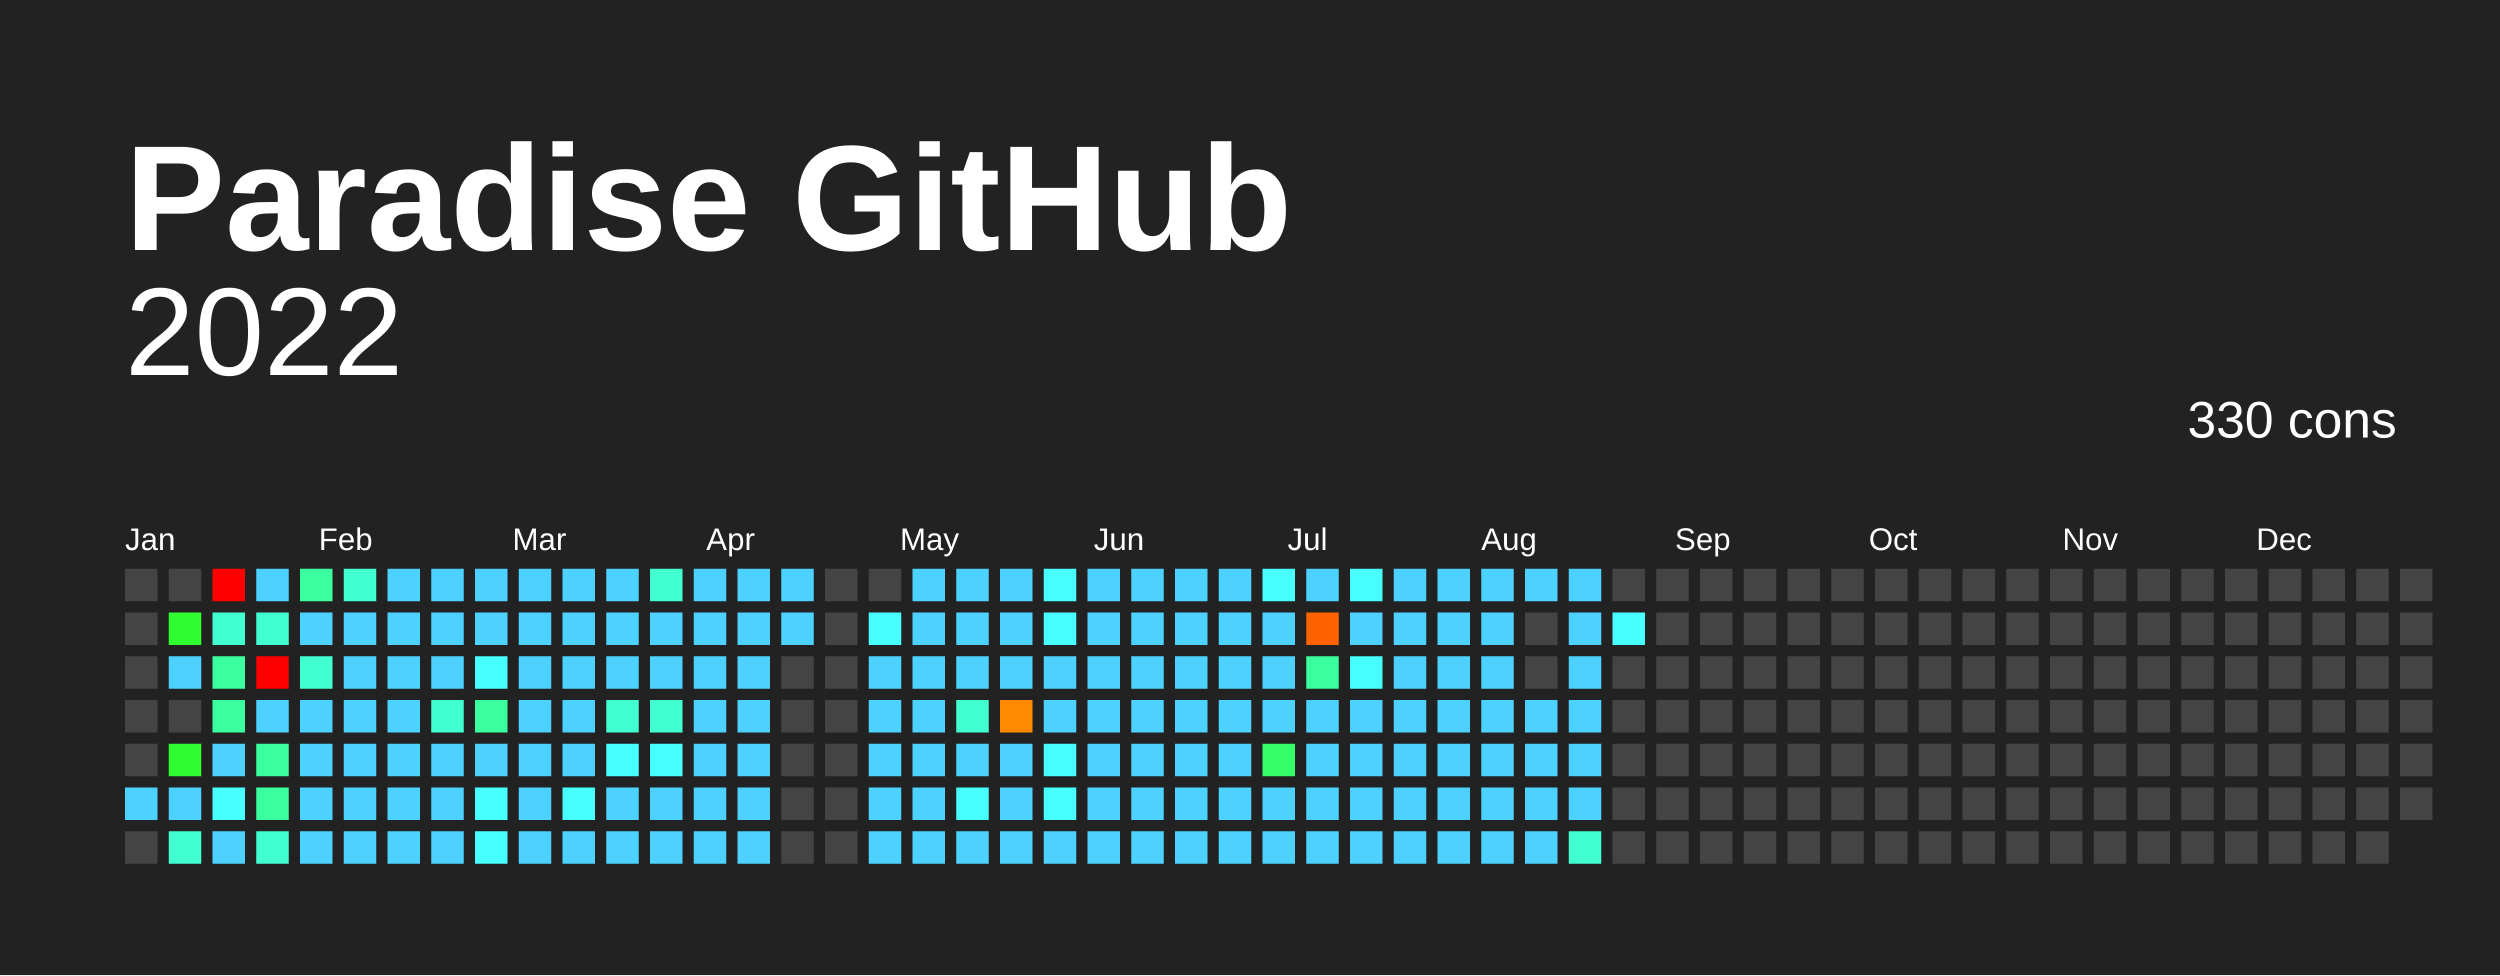
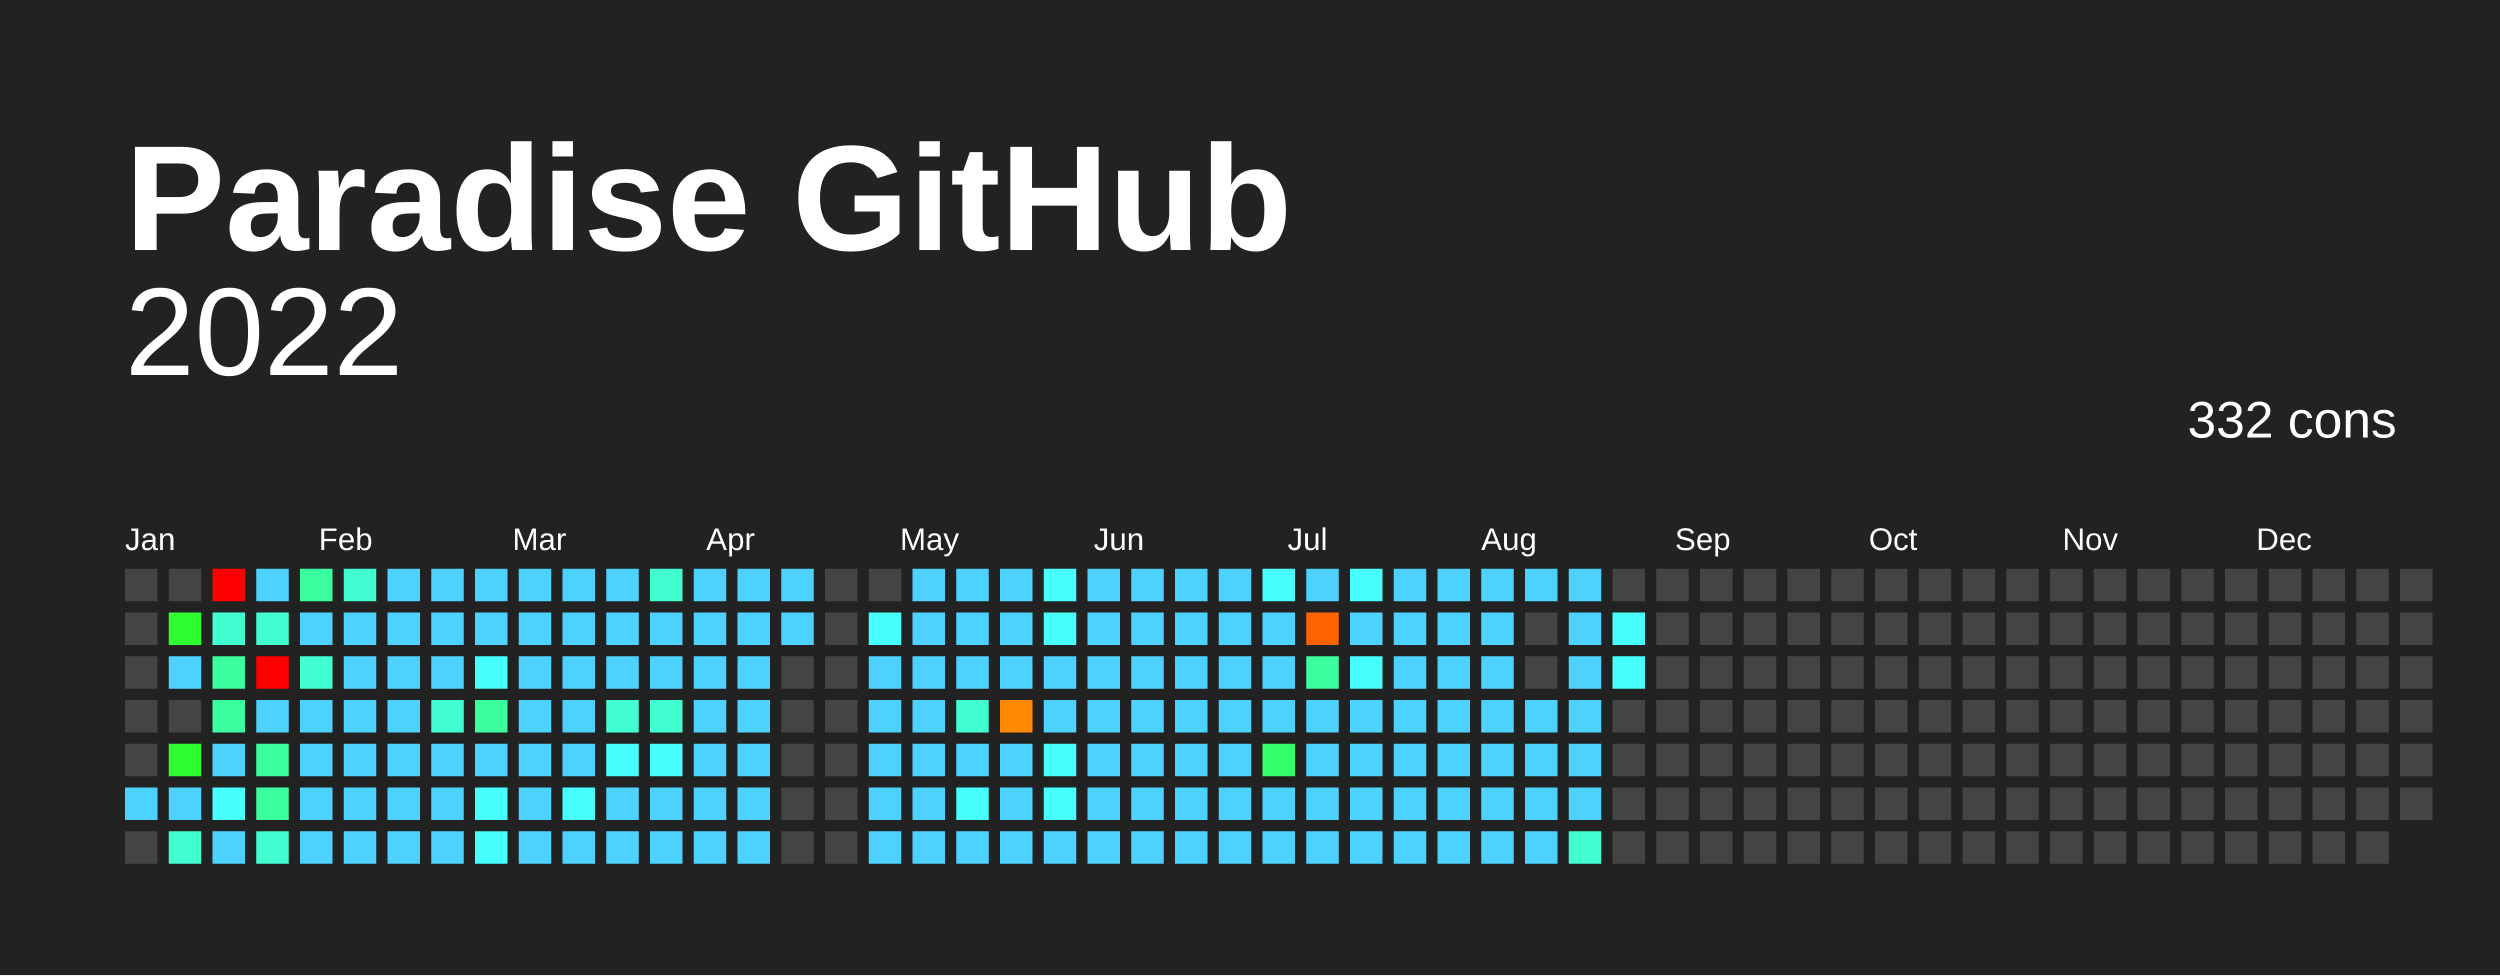
<svg xmlns="http://www.w3.org/2000/svg" baseProfile="full" height="78mm" version="1.1" viewBox="0,0,200,78" width="200mm">
  <defs />
  <rect fill="#222222" height="78" width="200" x="0" y="0" />
  <text fill="#FFFFFF" style="font-size:12px; font-family:Arial; font-weight:bold;" x="10" y="20">Paradise GitHub</text>
  <text alignment-baseline="hanging" fill="#FFFFFF" style="font-size:10.0px; font-family:Arial;" x="10" y="30">2022</text>
-   <text alignment-baseline="hanging" fill="#FFFFFF" style="font-size:4.125px; font-family:Arial;" x="175" y="35">330 cons</text>
+   <text alignment-baseline="hanging" fill="#FFFFFF" style="font-size:4.125px; font-family:Arial;" x="175" y="35">332 cons</text>
  <text fill="#FFFFFF" style="font-size:2.5px; font-family:Arial" x="10.0" y="44">Jan</text>
  <text fill="#FFFFFF" style="font-size:2.5px; font-family:Arial" x="25.5" y="44">Feb</text>
  <text fill="#FFFFFF" style="font-size:2.5px; font-family:Arial" x="41.0" y="44">Mar</text>
  <text fill="#FFFFFF" style="font-size:2.5px; font-family:Arial" x="56.5" y="44">Apr</text>
  <text fill="#FFFFFF" style="font-size:2.5px; font-family:Arial" x="72.0" y="44">May</text>
  <text fill="#FFFFFF" style="font-size:2.5px; font-family:Arial" x="87.5" y="44">Jun</text>
  <text fill="#FFFFFF" style="font-size:2.5px; font-family:Arial" x="103.0" y="44">Jul</text>
  <text fill="#FFFFFF" style="font-size:2.5px; font-family:Arial" x="118.5" y="44">Aug</text>
  <text fill="#FFFFFF" style="font-size:2.5px; font-family:Arial" x="134.0" y="44">Sep</text>
  <text fill="#FFFFFF" style="font-size:2.5px; font-family:Arial" x="149.5" y="44">Oct</text>
  <text fill="#FFFFFF" style="font-size:2.5px; font-family:Arial" x="165.0" y="44">Nov</text>
  <text fill="#FFFFFF" style="font-size:2.5px; font-family:Arial" x="180.5" y="44">Dec</text>
  <rect fill="#444444" height="2.6" width="2.6" x="10.0" y="45.5" />
  <rect fill="#444444" height="2.6" width="2.6" x="10.0" y="49.0" />
  <rect fill="#444444" height="2.6" width="2.6" x="10.0" y="52.5" />
  <rect fill="#444444" height="2.6" width="2.6" x="10.0" y="56.0" />
  <rect fill="#444444" height="2.6" width="2.6" x="10.0" y="59.5" />
  <rect fill="#4dd2ff" height="2.6" width="2.6" x="10.0" y="63.0" />
  <rect fill="#444444" height="2.6" width="2.6" x="10.0" y="66.5" />
  <rect fill="#444444" height="2.6" width="2.6" x="13.5" y="45.5" />
  <rect fill="#2fff30" height="2.6" width="2.6" x="13.5" y="49.0" />
  <rect fill="#4dd2ff" height="2.6" width="2.6" x="13.5" y="52.5" />
  <rect fill="#444444" height="2.6" width="2.6" x="13.5" y="56.0" />
  <rect fill="#2fff30" height="2.6" width="2.6" x="13.5" y="59.5" />
  <rect fill="#4dd2ff" height="2.6" width="2.6" x="13.5" y="63.0" />
  <rect fill="#41ffd0" height="2.6" width="2.6" x="13.5" y="66.5" />
  <rect fill="red" height="2.6" width="2.6" x="17.0" y="45.5" />
  <rect fill="#41ffd0" height="2.6" width="2.6" x="17.0" y="49.0" />
  <rect fill="#3bff9e" height="2.6" width="2.6" x="17.0" y="52.5" />
  <rect fill="#3bff9e" height="2.6" width="2.6" x="17.0" y="56.0" />
  <rect fill="#4dd2ff" height="2.6" width="2.6" x="17.0" y="59.5" />
  <rect fill="#47ffff" height="2.6" width="2.6" x="17.0" y="63.0" />
  <rect fill="#4dd2ff" height="2.6" width="2.6" x="17.0" y="66.5" />
  <rect fill="#4dd2ff" height="2.6" width="2.6" x="20.5" y="45.5" />
  <rect fill="#41ffd0" height="2.6" width="2.6" x="20.5" y="49.0" />
  <rect fill="red" height="2.6" width="2.6" x="20.5" y="52.5" />
  <rect fill="#4dd2ff" height="2.6" width="2.6" x="20.5" y="56.0" />
  <rect fill="#3bff9e" height="2.6" width="2.6" x="20.5" y="59.5" />
  <rect fill="#3bff9e" height="2.6" width="2.6" x="20.5" y="63.0" />
  <rect fill="#41ffd0" height="2.6" width="2.6" x="20.5" y="66.5" />
  <rect fill="#3bff9e" height="2.6" width="2.6" x="24.0" y="45.5" />
  <rect fill="#4dd2ff" height="2.6" width="2.6" x="24.0" y="49.0" />
  <rect fill="#41ffd0" height="2.6" width="2.6" x="24.0" y="52.5" />
  <rect fill="#4dd2ff" height="2.6" width="2.6" x="24.0" y="56.0" />
  <rect fill="#4dd2ff" height="2.6" width="2.6" x="24.0" y="59.5" />
  <rect fill="#4dd2ff" height="2.6" width="2.6" x="24.0" y="63.0" />
  <rect fill="#4dd2ff" height="2.6" width="2.6" x="24.0" y="66.5" />
  <rect fill="#41ffd0" height="2.6" width="2.6" x="27.5" y="45.5" />
  <rect fill="#4dd2ff" height="2.6" width="2.6" x="27.5" y="49.0" />
  <rect fill="#4dd2ff" height="2.6" width="2.6" x="27.5" y="52.5" />
  <rect fill="#4dd2ff" height="2.6" width="2.6" x="27.5" y="56.0" />
  <rect fill="#4dd2ff" height="2.6" width="2.6" x="27.5" y="59.5" />
  <rect fill="#4dd2ff" height="2.6" width="2.6" x="27.5" y="63.0" />
  <rect fill="#4dd2ff" height="2.6" width="2.6" x="27.5" y="66.5" />
  <rect fill="#4dd2ff" height="2.6" width="2.6" x="31.0" y="45.5" />
  <rect fill="#4dd2ff" height="2.6" width="2.6" x="31.0" y="49.0" />
  <rect fill="#4dd2ff" height="2.6" width="2.6" x="31.0" y="52.5" />
  <rect fill="#4dd2ff" height="2.6" width="2.6" x="31.0" y="56.0" />
  <rect fill="#4dd2ff" height="2.6" width="2.6" x="31.0" y="59.5" />
  <rect fill="#4dd2ff" height="2.6" width="2.6" x="31.0" y="63.0" />
  <rect fill="#4dd2ff" height="2.6" width="2.6" x="31.0" y="66.5" />
  <rect fill="#4dd2ff" height="2.6" width="2.6" x="34.5" y="45.5" />
  <rect fill="#4dd2ff" height="2.6" width="2.6" x="34.5" y="49.0" />
  <rect fill="#4dd2ff" height="2.6" width="2.6" x="34.5" y="52.5" />
  <rect fill="#41ffd0" height="2.6" width="2.6" x="34.5" y="56.0" />
  <rect fill="#4dd2ff" height="2.6" width="2.6" x="34.5" y="59.5" />
  <rect fill="#4dd2ff" height="2.6" width="2.6" x="34.5" y="63.0" />
  <rect fill="#4dd2ff" height="2.6" width="2.6" x="34.5" y="66.5" />
  <rect fill="#4dd2ff" height="2.6" width="2.6" x="38.0" y="45.5" />
  <rect fill="#4dd2ff" height="2.6" width="2.6" x="38.0" y="49.0" />
  <rect fill="#47ffff" height="2.6" width="2.6" x="38.0" y="52.5" />
  <rect fill="#3bff9e" height="2.6" width="2.6" x="38.0" y="56.0" />
  <rect fill="#4dd2ff" height="2.6" width="2.6" x="38.0" y="59.5" />
  <rect fill="#47ffff" height="2.6" width="2.6" x="38.0" y="63.0" />
  <rect fill="#47ffff" height="2.6" width="2.6" x="38.0" y="66.5" />
  <rect fill="#4dd2ff" height="2.6" width="2.6" x="41.5" y="45.5" />
  <rect fill="#4dd2ff" height="2.6" width="2.6" x="41.5" y="49.0" />
  <rect fill="#4dd2ff" height="2.6" width="2.6" x="41.5" y="52.5" />
  <rect fill="#4dd2ff" height="2.6" width="2.6" x="41.5" y="56.0" />
  <rect fill="#4dd2ff" height="2.6" width="2.6" x="41.5" y="59.5" />
  <rect fill="#4dd2ff" height="2.6" width="2.6" x="41.5" y="63.0" />
  <rect fill="#4dd2ff" height="2.6" width="2.6" x="41.5" y="66.5" />
  <rect fill="#4dd2ff" height="2.6" width="2.6" x="45.0" y="45.5" />
  <rect fill="#4dd2ff" height="2.6" width="2.6" x="45.0" y="49.0" />
  <rect fill="#4dd2ff" height="2.6" width="2.6" x="45.0" y="52.5" />
  <rect fill="#4dd2ff" height="2.6" width="2.6" x="45.0" y="56.0" />
  <rect fill="#4dd2ff" height="2.6" width="2.6" x="45.0" y="59.5" />
  <rect fill="#47ffff" height="2.6" width="2.6" x="45.0" y="63.0" />
  <rect fill="#4dd2ff" height="2.6" width="2.6" x="45.0" y="66.5" />
  <rect fill="#4dd2ff" height="2.6" width="2.6" x="48.5" y="45.5" />
  <rect fill="#4dd2ff" height="2.6" width="2.6" x="48.5" y="49.0" />
  <rect fill="#4dd2ff" height="2.6" width="2.6" x="48.5" y="52.5" />
  <rect fill="#41ffd0" height="2.6" width="2.6" x="48.5" y="56.0" />
  <rect fill="#47ffff" height="2.6" width="2.6" x="48.5" y="59.5" />
  <rect fill="#4dd2ff" height="2.6" width="2.6" x="48.5" y="63.0" />
  <rect fill="#4dd2ff" height="2.6" width="2.6" x="48.5" y="66.5" />
  <rect fill="#41ffd0" height="2.6" width="2.6" x="52.0" y="45.5" />
  <rect fill="#4dd2ff" height="2.6" width="2.6" x="52.0" y="49.0" />
  <rect fill="#4dd2ff" height="2.6" width="2.6" x="52.0" y="52.5" />
  <rect fill="#41ffd0" height="2.6" width="2.6" x="52.0" y="56.0" />
  <rect fill="#47ffff" height="2.6" width="2.6" x="52.0" y="59.5" />
  <rect fill="#4dd2ff" height="2.6" width="2.6" x="52.0" y="63.0" />
  <rect fill="#4dd2ff" height="2.6" width="2.6" x="52.0" y="66.5" />
  <rect fill="#4dd2ff" height="2.6" width="2.6" x="55.5" y="45.5" />
  <rect fill="#4dd2ff" height="2.6" width="2.6" x="55.5" y="49.0" />
  <rect fill="#4dd2ff" height="2.6" width="2.6" x="55.5" y="52.5" />
  <rect fill="#4dd2ff" height="2.6" width="2.6" x="55.5" y="56.0" />
  <rect fill="#4dd2ff" height="2.6" width="2.6" x="55.5" y="59.5" />
  <rect fill="#4dd2ff" height="2.6" width="2.6" x="55.5" y="63.0" />
  <rect fill="#4dd2ff" height="2.6" width="2.6" x="55.5" y="66.5" />
  <rect fill="#4dd2ff" height="2.6" width="2.6" x="59.0" y="45.5" />
  <rect fill="#4dd2ff" height="2.6" width="2.6" x="59.0" y="49.0" />
  <rect fill="#4dd2ff" height="2.6" width="2.6" x="59.0" y="52.5" />
  <rect fill="#4dd2ff" height="2.6" width="2.6" x="59.0" y="56.0" />
  <rect fill="#4dd2ff" height="2.6" width="2.6" x="59.0" y="59.5" />
  <rect fill="#4dd2ff" height="2.6" width="2.6" x="59.0" y="63.0" />
  <rect fill="#4dd2ff" height="2.6" width="2.6" x="59.0" y="66.5" />
  <rect fill="#4dd2ff" height="2.6" width="2.6" x="62.5" y="45.5" />
  <rect fill="#4dd2ff" height="2.6" width="2.6" x="62.5" y="49.0" />
  <rect fill="#444444" height="2.6" width="2.6" x="62.5" y="52.5" />
  <rect fill="#444444" height="2.6" width="2.6" x="62.5" y="56.0" />
  <rect fill="#444444" height="2.6" width="2.6" x="62.5" y="59.5" />
  <rect fill="#444444" height="2.6" width="2.6" x="62.5" y="63.0" />
  <rect fill="#444444" height="2.6" width="2.6" x="62.5" y="66.5" />
  <rect fill="#444444" height="2.6" width="2.6" x="66.0" y="45.5" />
  <rect fill="#444444" height="2.6" width="2.6" x="66.0" y="49.0" />
  <rect fill="#444444" height="2.6" width="2.6" x="66.0" y="52.5" />
  <rect fill="#444444" height="2.6" width="2.6" x="66.0" y="56.0" />
  <rect fill="#444444" height="2.6" width="2.6" x="66.0" y="59.5" />
  <rect fill="#444444" height="2.6" width="2.6" x="66.0" y="63.0" />
  <rect fill="#444444" height="2.6" width="2.6" x="66.0" y="66.5" />
  <rect fill="#444444" height="2.6" width="2.6" x="69.5" y="45.5" />
  <rect fill="#47ffff" height="2.6" width="2.6" x="69.5" y="49.0" />
  <rect fill="#4dd2ff" height="2.6" width="2.6" x="69.5" y="52.5" />
  <rect fill="#4dd2ff" height="2.6" width="2.6" x="69.5" y="56.0" />
  <rect fill="#4dd2ff" height="2.6" width="2.6" x="69.5" y="59.5" />
  <rect fill="#4dd2ff" height="2.6" width="2.6" x="69.5" y="63.0" />
  <rect fill="#4dd2ff" height="2.6" width="2.6" x="69.5" y="66.5" />
  <rect fill="#4dd2ff" height="2.6" width="2.6" x="73.0" y="45.5" />
  <rect fill="#4dd2ff" height="2.6" width="2.6" x="73.0" y="49.0" />
  <rect fill="#4dd2ff" height="2.6" width="2.6" x="73.0" y="52.5" />
  <rect fill="#4dd2ff" height="2.6" width="2.6" x="73.0" y="56.0" />
  <rect fill="#4dd2ff" height="2.6" width="2.6" x="73.0" y="59.5" />
  <rect fill="#4dd2ff" height="2.6" width="2.6" x="73.0" y="63.0" />
  <rect fill="#4dd2ff" height="2.6" width="2.6" x="73.0" y="66.5" />
  <rect fill="#4dd2ff" height="2.6" width="2.6" x="76.5" y="45.5" />
  <rect fill="#4dd2ff" height="2.6" width="2.6" x="76.5" y="49.0" />
  <rect fill="#4dd2ff" height="2.6" width="2.6" x="76.5" y="52.5" />
  <rect fill="#41ffd0" height="2.6" width="2.6" x="76.5" y="56.0" />
  <rect fill="#4dd2ff" height="2.6" width="2.6" x="76.5" y="59.5" />
  <rect fill="#47ffff" height="2.6" width="2.6" x="76.5" y="63.0" />
  <rect fill="#4dd2ff" height="2.6" width="2.6" x="76.5" y="66.5" />
  <rect fill="#4dd2ff" height="2.6" width="2.6" x="80.0" y="45.5" />
  <rect fill="#4dd2ff" height="2.6" width="2.6" x="80.0" y="49.0" />
  <rect fill="#4dd2ff" height="2.6" width="2.6" x="80.0" y="52.5" />
  <rect fill="#ff8900" height="2.6" width="2.6" x="80.0" y="56.0" />
  <rect fill="#4dd2ff" height="2.6" width="2.6" x="80.0" y="59.5" />
  <rect fill="#4dd2ff" height="2.6" width="2.6" x="80.0" y="63.0" />
  <rect fill="#4dd2ff" height="2.6" width="2.6" x="80.0" y="66.5" />
  <rect fill="#47ffff" height="2.6" width="2.6" x="83.5" y="45.5" />
  <rect fill="#47ffff" height="2.6" width="2.6" x="83.5" y="49.0" />
  <rect fill="#4dd2ff" height="2.6" width="2.6" x="83.5" y="52.5" />
  <rect fill="#4dd2ff" height="2.6" width="2.6" x="83.5" y="56.0" />
  <rect fill="#47ffff" height="2.6" width="2.6" x="83.5" y="59.5" />
  <rect fill="#47ffff" height="2.6" width="2.6" x="83.5" y="63.0" />
  <rect fill="#4dd2ff" height="2.6" width="2.6" x="83.5" y="66.5" />
  <rect fill="#4dd2ff" height="2.6" width="2.6" x="87.0" y="45.5" />
  <rect fill="#4dd2ff" height="2.6" width="2.6" x="87.0" y="49.0" />
  <rect fill="#4dd2ff" height="2.6" width="2.6" x="87.0" y="52.5" />
  <rect fill="#4dd2ff" height="2.6" width="2.6" x="87.0" y="56.0" />
  <rect fill="#4dd2ff" height="2.6" width="2.6" x="87.0" y="59.5" />
  <rect fill="#4dd2ff" height="2.6" width="2.6" x="87.0" y="63.0" />
  <rect fill="#4dd2ff" height="2.6" width="2.6" x="87.0" y="66.5" />
  <rect fill="#4dd2ff" height="2.6" width="2.6" x="90.5" y="45.5" />
  <rect fill="#4dd2ff" height="2.6" width="2.6" x="90.5" y="49.0" />
  <rect fill="#4dd2ff" height="2.6" width="2.6" x="90.5" y="52.5" />
  <rect fill="#4dd2ff" height="2.6" width="2.6" x="90.5" y="56.0" />
  <rect fill="#4dd2ff" height="2.6" width="2.6" x="90.5" y="59.5" />
  <rect fill="#4dd2ff" height="2.6" width="2.6" x="90.5" y="63.0" />
  <rect fill="#4dd2ff" height="2.6" width="2.6" x="90.5" y="66.5" />
  <rect fill="#4dd2ff" height="2.6" width="2.6" x="94.0" y="45.5" />
  <rect fill="#4dd2ff" height="2.6" width="2.6" x="94.0" y="49.0" />
  <rect fill="#4dd2ff" height="2.6" width="2.6" x="94.0" y="52.5" />
  <rect fill="#4dd2ff" height="2.6" width="2.6" x="94.0" y="56.0" />
  <rect fill="#4dd2ff" height="2.6" width="2.6" x="94.0" y="59.5" />
  <rect fill="#4dd2ff" height="2.6" width="2.6" x="94.0" y="63.0" />
  <rect fill="#4dd2ff" height="2.6" width="2.6" x="94.0" y="66.5" />
  <rect fill="#4dd2ff" height="2.6" width="2.6" x="97.5" y="45.5" />
  <rect fill="#4dd2ff" height="2.6" width="2.6" x="97.5" y="49.0" />
  <rect fill="#4dd2ff" height="2.6" width="2.6" x="97.5" y="52.5" />
  <rect fill="#4dd2ff" height="2.6" width="2.6" x="97.5" y="56.0" />
  <rect fill="#4dd2ff" height="2.6" width="2.6" x="97.5" y="59.5" />
  <rect fill="#4dd2ff" height="2.6" width="2.6" x="97.5" y="63.0" />
  <rect fill="#4dd2ff" height="2.6" width="2.6" x="97.5" y="66.5" />
  <rect fill="#47ffff" height="2.6" width="2.6" x="101.0" y="45.5" />
  <rect fill="#4dd2ff" height="2.6" width="2.6" x="101.0" y="49.0" />
  <rect fill="#4dd2ff" height="2.6" width="2.6" x="101.0" y="52.5" />
  <rect fill="#4dd2ff" height="2.6" width="2.6" x="101.0" y="56.0" />
  <rect fill="#35ff68" height="2.6" width="2.6" x="101.0" y="59.5" />
  <rect fill="#4dd2ff" height="2.6" width="2.6" x="101.0" y="63.0" />
  <rect fill="#4dd2ff" height="2.6" width="2.6" x="101.0" y="66.5" />
  <rect fill="#4dd2ff" height="2.6" width="2.6" x="104.5" y="45.5" />
  <rect fill="#ff6200" height="2.6" width="2.6" x="104.5" y="49.0" />
  <rect fill="#3bff9e" height="2.6" width="2.6" x="104.5" y="52.5" />
  <rect fill="#4dd2ff" height="2.6" width="2.6" x="104.5" y="56.0" />
  <rect fill="#4dd2ff" height="2.6" width="2.6" x="104.5" y="59.5" />
  <rect fill="#4dd2ff" height="2.6" width="2.6" x="104.5" y="63.0" />
  <rect fill="#4dd2ff" height="2.6" width="2.6" x="104.5" y="66.5" />
  <rect fill="#47ffff" height="2.6" width="2.6" x="108.0" y="45.5" />
  <rect fill="#4dd2ff" height="2.6" width="2.6" x="108.0" y="49.0" />
  <rect fill="#47ffff" height="2.6" width="2.6" x="108.0" y="52.5" />
  <rect fill="#4dd2ff" height="2.6" width="2.6" x="108.0" y="56.0" />
  <rect fill="#4dd2ff" height="2.6" width="2.6" x="108.0" y="59.5" />
  <rect fill="#4dd2ff" height="2.6" width="2.6" x="108.0" y="63.0" />
  <rect fill="#4dd2ff" height="2.6" width="2.6" x="108.0" y="66.5" />
  <rect fill="#4dd2ff" height="2.6" width="2.6" x="111.5" y="45.5" />
  <rect fill="#4dd2ff" height="2.6" width="2.6" x="111.5" y="49.0" />
  <rect fill="#4dd2ff" height="2.6" width="2.6" x="111.5" y="52.5" />
  <rect fill="#4dd2ff" height="2.6" width="2.6" x="111.5" y="56.0" />
  <rect fill="#4dd2ff" height="2.6" width="2.6" x="111.5" y="59.5" />
  <rect fill="#4dd2ff" height="2.6" width="2.6" x="111.5" y="63.0" />
  <rect fill="#4dd2ff" height="2.6" width="2.6" x="111.5" y="66.5" />
  <rect fill="#4dd2ff" height="2.6" width="2.6" x="115.0" y="45.5" />
  <rect fill="#4dd2ff" height="2.6" width="2.6" x="115.0" y="49.0" />
  <rect fill="#4dd2ff" height="2.6" width="2.6" x="115.0" y="52.5" />
  <rect fill="#4dd2ff" height="2.6" width="2.6" x="115.0" y="56.0" />
  <rect fill="#4dd2ff" height="2.6" width="2.6" x="115.0" y="59.5" />
  <rect fill="#4dd2ff" height="2.6" width="2.6" x="115.0" y="63.0" />
  <rect fill="#4dd2ff" height="2.6" width="2.6" x="115.0" y="66.5" />
  <rect fill="#4dd2ff" height="2.6" width="2.6" x="118.5" y="45.5" />
  <rect fill="#4dd2ff" height="2.6" width="2.6" x="118.5" y="49.0" />
  <rect fill="#4dd2ff" height="2.6" width="2.6" x="118.5" y="52.5" />
  <rect fill="#4dd2ff" height="2.6" width="2.6" x="118.5" y="56.0" />
  <rect fill="#4dd2ff" height="2.6" width="2.6" x="118.5" y="59.5" />
  <rect fill="#4dd2ff" height="2.6" width="2.6" x="118.5" y="63.0" />
  <rect fill="#4dd2ff" height="2.6" width="2.6" x="118.5" y="66.5" />
  <rect fill="#4dd2ff" height="2.6" width="2.6" x="122.0" y="45.5" />
  <rect fill="#444444" height="2.6" width="2.6" x="122.0" y="49.0" />
  <rect fill="#444444" height="2.6" width="2.6" x="122.0" y="52.5" />
  <rect fill="#4dd2ff" height="2.6" width="2.6" x="122.0" y="56.0" />
  <rect fill="#4dd2ff" height="2.6" width="2.6" x="122.0" y="59.5" />
  <rect fill="#4dd2ff" height="2.6" width="2.6" x="122.0" y="63.0" />
  <rect fill="#4dd2ff" height="2.6" width="2.6" x="122.0" y="66.5" />
  <rect fill="#4dd2ff" height="2.6" width="2.6" x="125.5" y="45.5" />
  <rect fill="#4dd2ff" height="2.6" width="2.6" x="125.5" y="49.0" />
  <rect fill="#4dd2ff" height="2.6" width="2.6" x="125.5" y="52.5" />
  <rect fill="#4dd2ff" height="2.6" width="2.6" x="125.5" y="56.0" />
  <rect fill="#4dd2ff" height="2.6" width="2.6" x="125.5" y="59.5" />
  <rect fill="#4dd2ff" height="2.6" width="2.6" x="125.5" y="63.0" />
  <rect fill="#41ffd0" height="2.6" width="2.6" x="125.5" y="66.5" />
  <rect fill="#444444" height="2.6" width="2.6" x="129.0" y="45.5" />
  <rect fill="#47ffff" height="2.6" width="2.6" x="129.0" y="49.0" />
-   <rect fill="#444444" height="2.6" width="2.6" x="129.0" y="52.5" />
+   <rect fill="#47ffff" height="2.6" width="2.6" x="129.0" y="52.5" />
  <rect fill="#444444" height="2.6" width="2.6" x="129.0" y="56.0" />
  <rect fill="#444444" height="2.6" width="2.6" x="129.0" y="59.5" />
  <rect fill="#444444" height="2.6" width="2.6" x="129.0" y="63.0" />
  <rect fill="#444444" height="2.6" width="2.6" x="129.0" y="66.5" />
  <rect fill="#444444" height="2.6" width="2.6" x="132.5" y="45.5" />
  <rect fill="#444444" height="2.6" width="2.6" x="132.5" y="49.0" />
  <rect fill="#444444" height="2.6" width="2.6" x="132.5" y="52.5" />
  <rect fill="#444444" height="2.6" width="2.6" x="132.5" y="56.0" />
  <rect fill="#444444" height="2.6" width="2.6" x="132.5" y="59.5" />
  <rect fill="#444444" height="2.6" width="2.6" x="132.5" y="63.0" />
  <rect fill="#444444" height="2.6" width="2.6" x="132.5" y="66.5" />
  <rect fill="#444444" height="2.6" width="2.6" x="136.0" y="45.5" />
  <rect fill="#444444" height="2.6" width="2.6" x="136.0" y="49.0" />
  <rect fill="#444444" height="2.6" width="2.6" x="136.0" y="52.5" />
  <rect fill="#444444" height="2.6" width="2.6" x="136.0" y="56.0" />
  <rect fill="#444444" height="2.6" width="2.6" x="136.0" y="59.5" />
  <rect fill="#444444" height="2.6" width="2.6" x="136.0" y="63.0" />
  <rect fill="#444444" height="2.6" width="2.6" x="136.0" y="66.5" />
  <rect fill="#444444" height="2.6" width="2.6" x="139.5" y="45.5" />
  <rect fill="#444444" height="2.6" width="2.6" x="139.5" y="49.0" />
  <rect fill="#444444" height="2.6" width="2.6" x="139.5" y="52.5" />
  <rect fill="#444444" height="2.6" width="2.6" x="139.5" y="56.0" />
  <rect fill="#444444" height="2.6" width="2.6" x="139.5" y="59.5" />
  <rect fill="#444444" height="2.6" width="2.6" x="139.5" y="63.0" />
  <rect fill="#444444" height="2.6" width="2.6" x="139.5" y="66.5" />
  <rect fill="#444444" height="2.6" width="2.6" x="143.0" y="45.5" />
  <rect fill="#444444" height="2.6" width="2.6" x="143.0" y="49.0" />
  <rect fill="#444444" height="2.6" width="2.6" x="143.0" y="52.5" />
  <rect fill="#444444" height="2.6" width="2.6" x="143.0" y="56.0" />
  <rect fill="#444444" height="2.6" width="2.6" x="143.0" y="59.5" />
  <rect fill="#444444" height="2.6" width="2.6" x="143.0" y="63.0" />
  <rect fill="#444444" height="2.6" width="2.6" x="143.0" y="66.5" />
  <rect fill="#444444" height="2.6" width="2.6" x="146.5" y="45.5" />
  <rect fill="#444444" height="2.6" width="2.6" x="146.5" y="49.0" />
  <rect fill="#444444" height="2.6" width="2.6" x="146.5" y="52.5" />
  <rect fill="#444444" height="2.6" width="2.6" x="146.5" y="56.0" />
  <rect fill="#444444" height="2.6" width="2.6" x="146.5" y="59.5" />
  <rect fill="#444444" height="2.6" width="2.6" x="146.5" y="63.0" />
  <rect fill="#444444" height="2.6" width="2.6" x="146.5" y="66.5" />
  <rect fill="#444444" height="2.6" width="2.6" x="150.0" y="45.5" />
  <rect fill="#444444" height="2.6" width="2.6" x="150.0" y="49.0" />
  <rect fill="#444444" height="2.6" width="2.6" x="150.0" y="52.5" />
  <rect fill="#444444" height="2.6" width="2.6" x="150.0" y="56.0" />
  <rect fill="#444444" height="2.6" width="2.6" x="150.0" y="59.5" />
  <rect fill="#444444" height="2.6" width="2.6" x="150.0" y="63.0" />
  <rect fill="#444444" height="2.6" width="2.6" x="150.0" y="66.5" />
  <rect fill="#444444" height="2.6" width="2.6" x="153.5" y="45.5" />
  <rect fill="#444444" height="2.6" width="2.6" x="153.5" y="49.0" />
  <rect fill="#444444" height="2.6" width="2.6" x="153.5" y="52.5" />
  <rect fill="#444444" height="2.6" width="2.6" x="153.5" y="56.0" />
  <rect fill="#444444" height="2.6" width="2.6" x="153.5" y="59.5" />
  <rect fill="#444444" height="2.6" width="2.6" x="153.5" y="63.0" />
  <rect fill="#444444" height="2.6" width="2.6" x="153.5" y="66.5" />
  <rect fill="#444444" height="2.6" width="2.6" x="157.0" y="45.5" />
  <rect fill="#444444" height="2.6" width="2.6" x="157.0" y="49.0" />
  <rect fill="#444444" height="2.6" width="2.6" x="157.0" y="52.5" />
  <rect fill="#444444" height="2.6" width="2.6" x="157.0" y="56.0" />
  <rect fill="#444444" height="2.6" width="2.6" x="157.0" y="59.5" />
  <rect fill="#444444" height="2.6" width="2.6" x="157.0" y="63.0" />
  <rect fill="#444444" height="2.6" width="2.6" x="157.0" y="66.5" />
  <rect fill="#444444" height="2.6" width="2.6" x="160.5" y="45.5" />
  <rect fill="#444444" height="2.6" width="2.6" x="160.5" y="49.0" />
  <rect fill="#444444" height="2.6" width="2.6" x="160.5" y="52.5" />
  <rect fill="#444444" height="2.6" width="2.6" x="160.5" y="56.0" />
  <rect fill="#444444" height="2.6" width="2.6" x="160.5" y="59.5" />
  <rect fill="#444444" height="2.6" width="2.6" x="160.5" y="63.0" />
  <rect fill="#444444" height="2.6" width="2.6" x="160.5" y="66.5" />
  <rect fill="#444444" height="2.6" width="2.6" x="164.0" y="45.5" />
  <rect fill="#444444" height="2.6" width="2.6" x="164.0" y="49.0" />
  <rect fill="#444444" height="2.6" width="2.6" x="164.0" y="52.5" />
  <rect fill="#444444" height="2.6" width="2.6" x="164.0" y="56.0" />
  <rect fill="#444444" height="2.6" width="2.6" x="164.0" y="59.5" />
  <rect fill="#444444" height="2.6" width="2.6" x="164.0" y="63.0" />
  <rect fill="#444444" height="2.6" width="2.6" x="164.0" y="66.5" />
  <rect fill="#444444" height="2.6" width="2.6" x="167.5" y="45.5" />
  <rect fill="#444444" height="2.6" width="2.6" x="167.5" y="49.0" />
  <rect fill="#444444" height="2.6" width="2.6" x="167.5" y="52.5" />
  <rect fill="#444444" height="2.6" width="2.6" x="167.5" y="56.0" />
  <rect fill="#444444" height="2.6" width="2.6" x="167.5" y="59.5" />
  <rect fill="#444444" height="2.6" width="2.6" x="167.5" y="63.0" />
  <rect fill="#444444" height="2.6" width="2.6" x="167.5" y="66.5" />
  <rect fill="#444444" height="2.6" width="2.6" x="171.0" y="45.5" />
  <rect fill="#444444" height="2.6" width="2.6" x="171.0" y="49.0" />
  <rect fill="#444444" height="2.6" width="2.6" x="171.0" y="52.5" />
  <rect fill="#444444" height="2.6" width="2.6" x="171.0" y="56.0" />
  <rect fill="#444444" height="2.6" width="2.6" x="171.0" y="59.5" />
  <rect fill="#444444" height="2.6" width="2.6" x="171.0" y="63.0" />
  <rect fill="#444444" height="2.6" width="2.6" x="171.0" y="66.5" />
  <rect fill="#444444" height="2.6" width="2.6" x="174.5" y="45.5" />
  <rect fill="#444444" height="2.6" width="2.6" x="174.5" y="49.0" />
  <rect fill="#444444" height="2.6" width="2.6" x="174.5" y="52.5" />
  <rect fill="#444444" height="2.6" width="2.6" x="174.5" y="56.0" />
  <rect fill="#444444" height="2.6" width="2.6" x="174.5" y="59.5" />
  <rect fill="#444444" height="2.6" width="2.6" x="174.5" y="63.0" />
  <rect fill="#444444" height="2.6" width="2.6" x="174.5" y="66.5" />
  <rect fill="#444444" height="2.6" width="2.6" x="178.0" y="45.5" />
  <rect fill="#444444" height="2.6" width="2.6" x="178.0" y="49.0" />
  <rect fill="#444444" height="2.6" width="2.6" x="178.0" y="52.5" />
  <rect fill="#444444" height="2.6" width="2.6" x="178.0" y="56.0" />
  <rect fill="#444444" height="2.6" width="2.6" x="178.0" y="59.5" />
  <rect fill="#444444" height="2.6" width="2.6" x="178.0" y="63.0" />
  <rect fill="#444444" height="2.6" width="2.6" x="178.0" y="66.5" />
  <rect fill="#444444" height="2.6" width="2.6" x="181.5" y="45.5" />
  <rect fill="#444444" height="2.6" width="2.6" x="181.5" y="49.0" />
  <rect fill="#444444" height="2.6" width="2.6" x="181.5" y="52.5" />
  <rect fill="#444444" height="2.6" width="2.6" x="181.5" y="56.0" />
  <rect fill="#444444" height="2.6" width="2.6" x="181.5" y="59.5" />
  <rect fill="#444444" height="2.6" width="2.6" x="181.5" y="63.0" />
  <rect fill="#444444" height="2.6" width="2.6" x="181.5" y="66.5" />
  <rect fill="#444444" height="2.6" width="2.6" x="185.0" y="45.5" />
  <rect fill="#444444" height="2.6" width="2.6" x="185.0" y="49.0" />
  <rect fill="#444444" height="2.6" width="2.6" x="185.0" y="52.5" />
  <rect fill="#444444" height="2.6" width="2.6" x="185.0" y="56.0" />
  <rect fill="#444444" height="2.6" width="2.6" x="185.0" y="59.5" />
  <rect fill="#444444" height="2.6" width="2.6" x="185.0" y="63.0" />
  <rect fill="#444444" height="2.6" width="2.6" x="185.0" y="66.5" />
  <rect fill="#444444" height="2.6" width="2.6" x="188.5" y="45.5" />
  <rect fill="#444444" height="2.6" width="2.6" x="188.5" y="49.0" />
  <rect fill="#444444" height="2.6" width="2.6" x="188.5" y="52.5" />
  <rect fill="#444444" height="2.6" width="2.6" x="188.5" y="56.0" />
  <rect fill="#444444" height="2.6" width="2.6" x="188.5" y="59.5" />
  <rect fill="#444444" height="2.6" width="2.6" x="188.5" y="63.0" />
  <rect fill="#444444" height="2.6" width="2.6" x="188.5" y="66.5" />
  <rect fill="#444444" height="2.6" width="2.6" x="192.0" y="45.5" />
  <rect fill="#444444" height="2.6" width="2.6" x="192.0" y="49.0" />
  <rect fill="#444444" height="2.6" width="2.6" x="192.0" y="52.5" />
  <rect fill="#444444" height="2.6" width="2.6" x="192.0" y="56.0" />
  <rect fill="#444444" height="2.6" width="2.6" x="192.0" y="59.5" />
  <rect fill="#444444" height="2.6" width="2.6" x="192.0" y="63.0" />
</svg>
